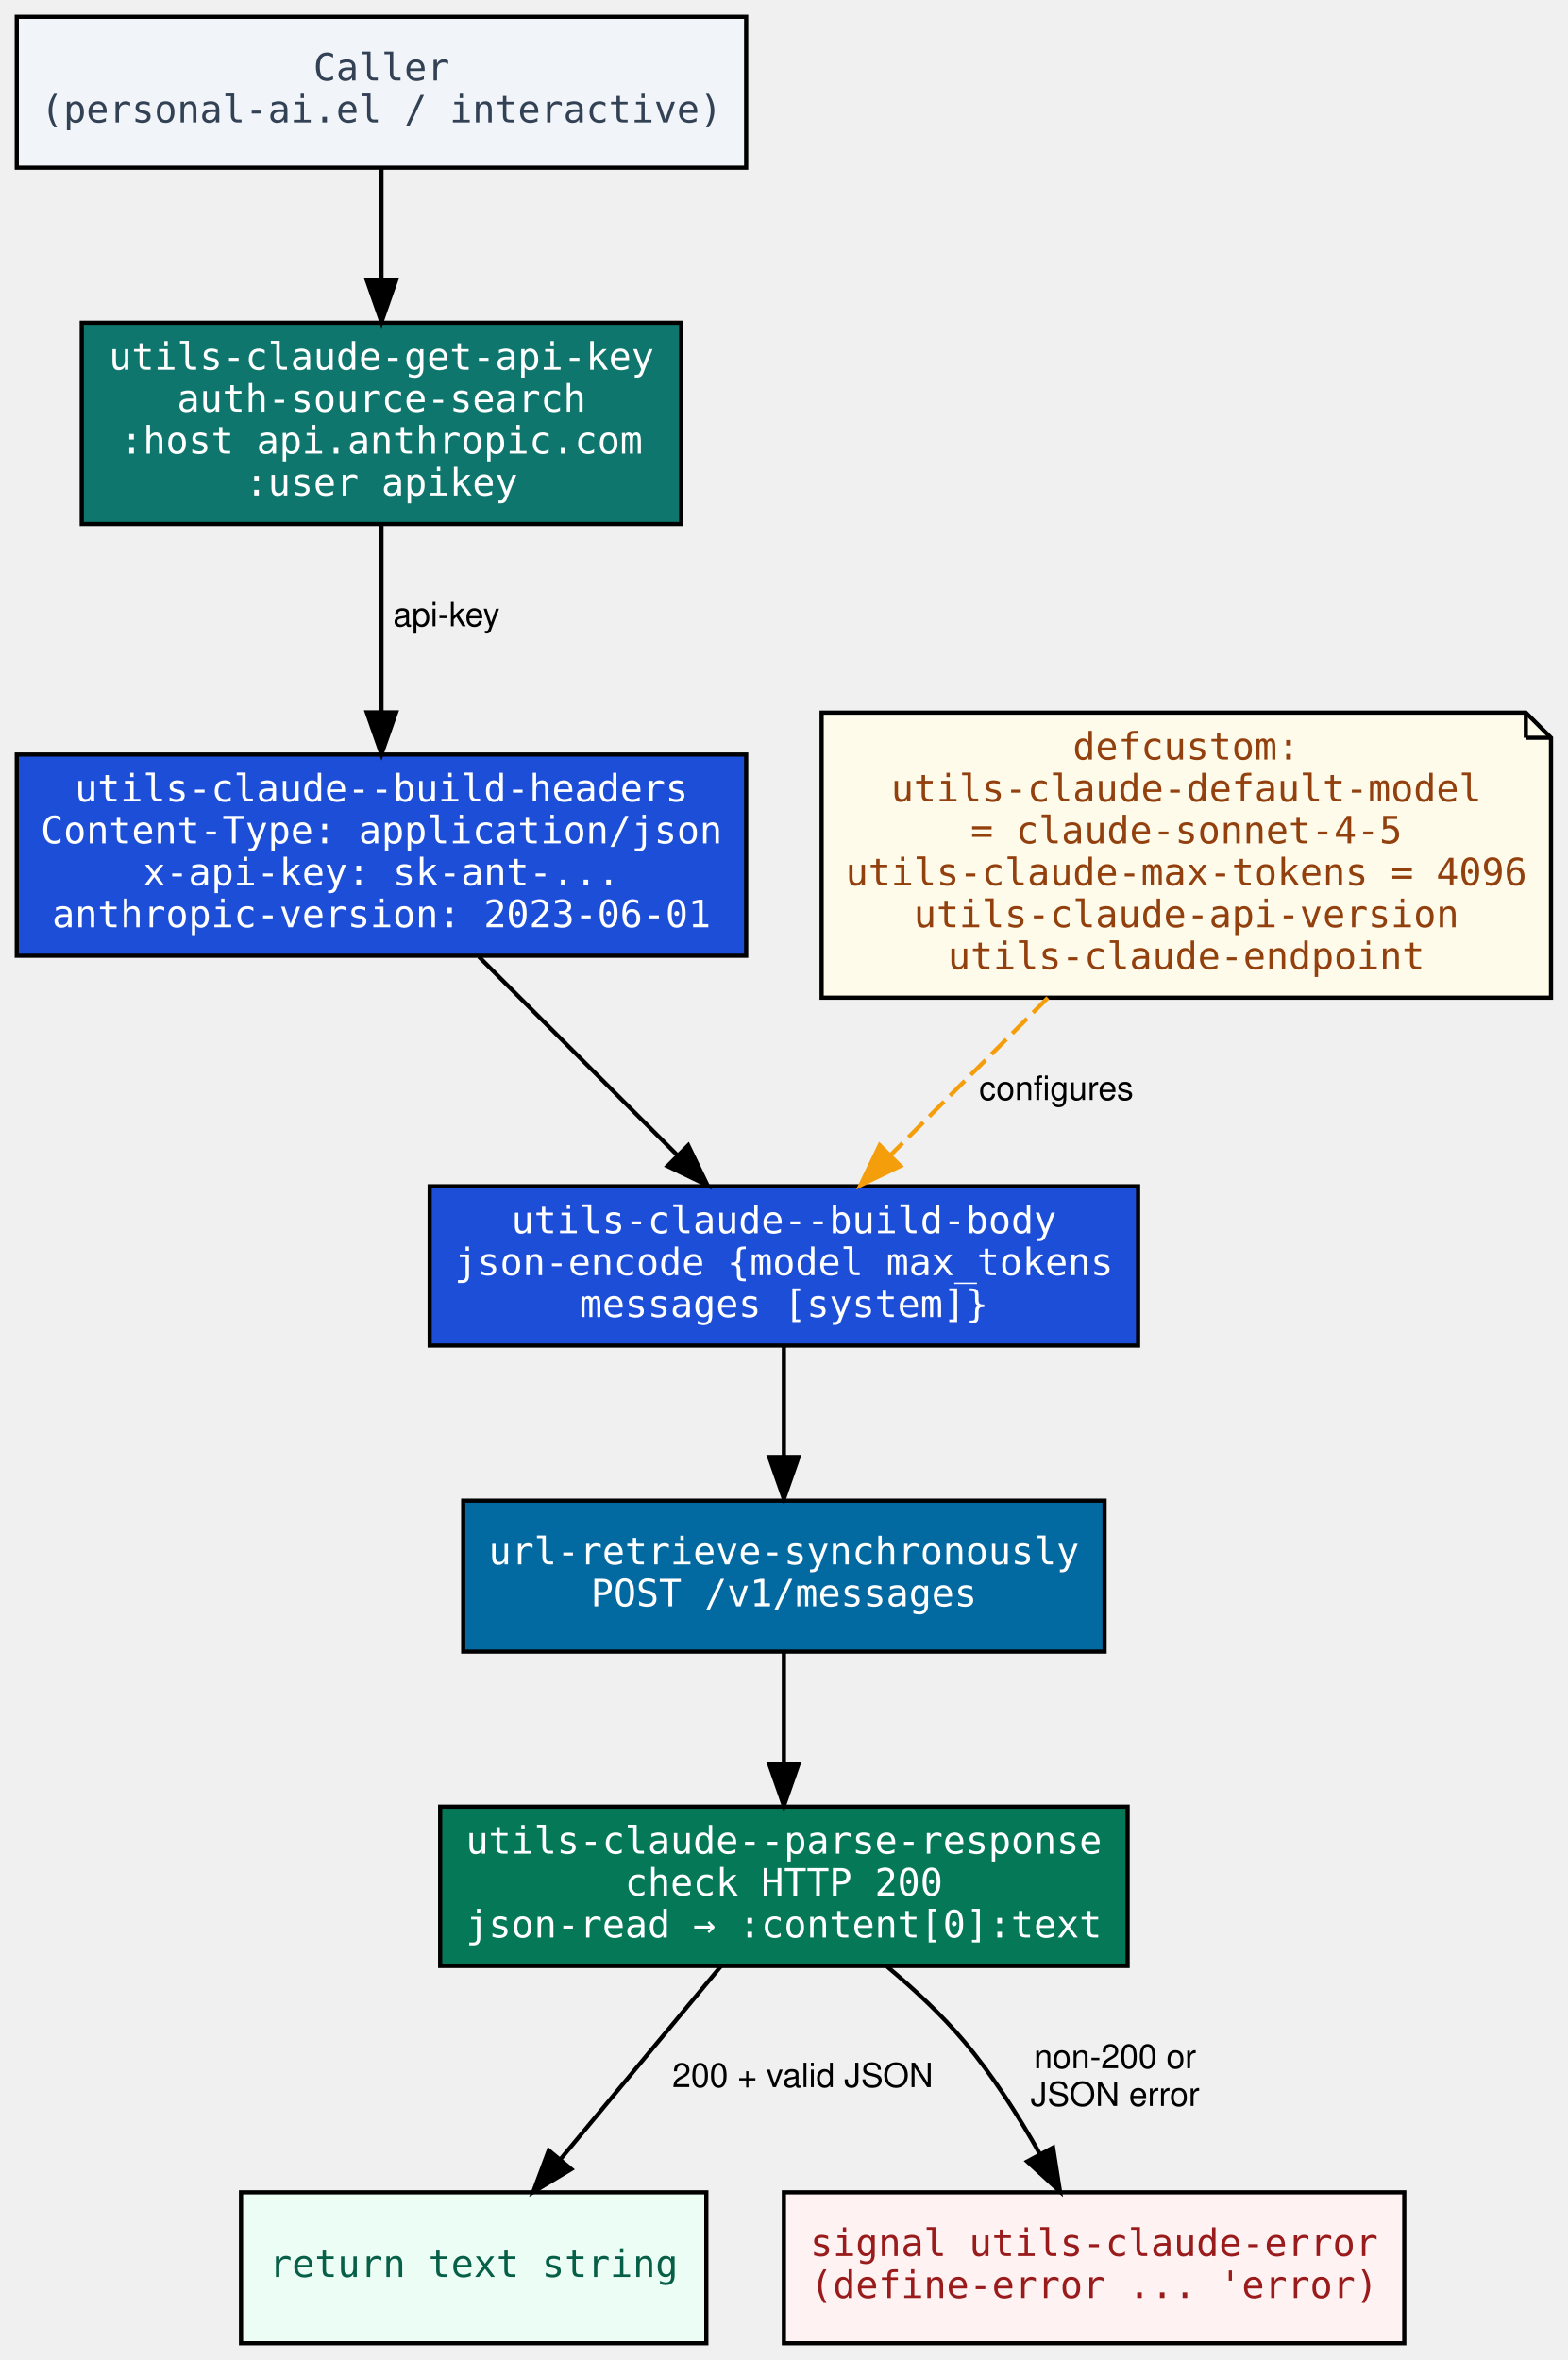
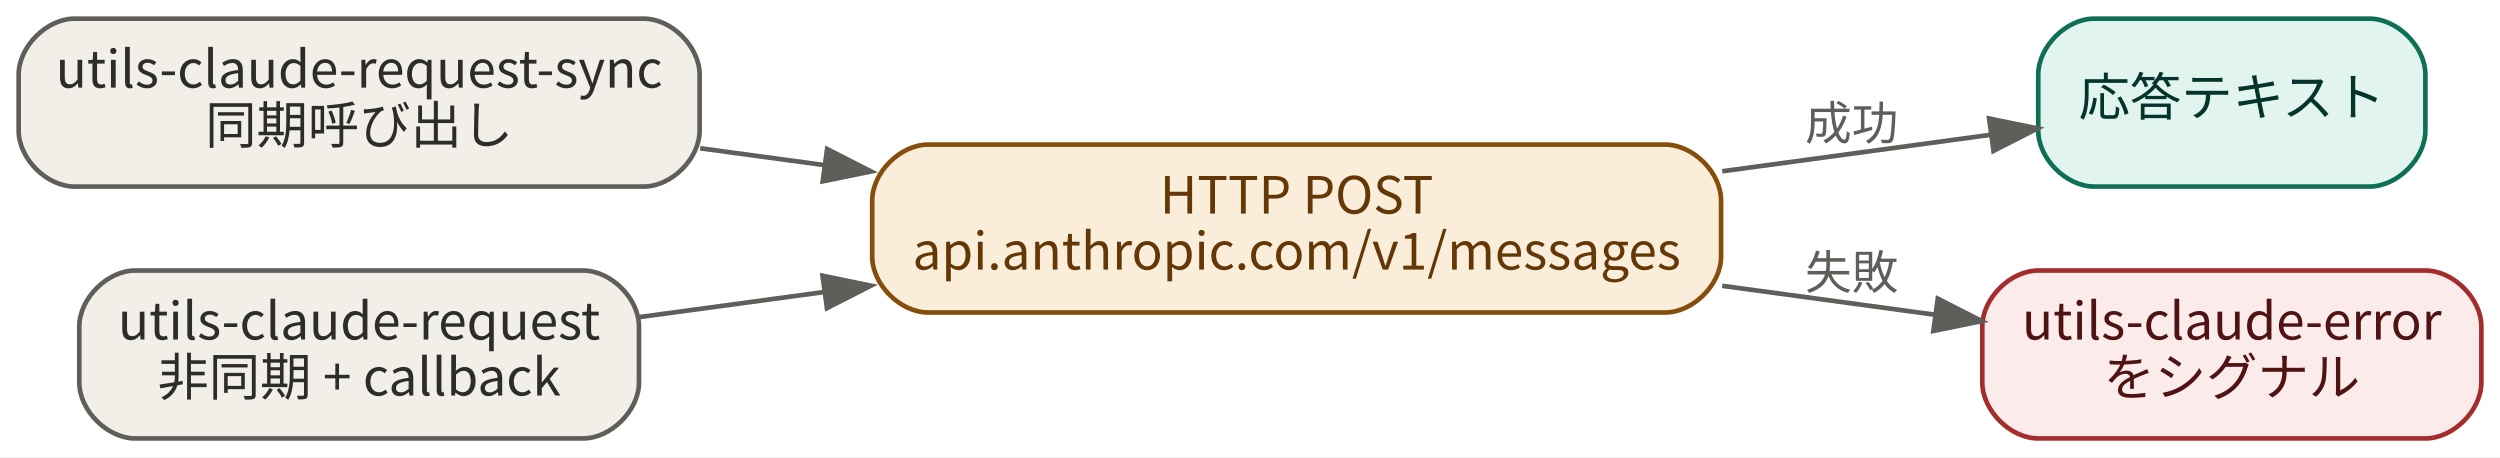
- <svg xmlns="http://www.w3.org/2000/svg" width="374pt" height="563pt" viewBox="0.00 0.00 374.00 563.00">
-   <g id="graph0" class="graph" transform="scale(1 1) rotate(0) translate(4 559)">
+ <svg xmlns="http://www.w3.org/2000/svg" width="536pt" height="98pt" viewBox="0.00 0.00 536.00 98.00">
+   <g id="graph0" class="graph" transform="scale(1 1) rotate(0) translate(4 94)">
+     <polygon fill="white" stroke="transparent" points="-4,4 -4,-94 532,-94 532,4 -4,4" />
    <g id="node1" class="node">
-       <polygon fill="#f1f5f9" stroke="black" points="174,-555 0,-555 0,-519 174,-519 174,-555" />
-       <text text-anchor="middle" x="87" y="-539.8" font-family="monospace" font-size="9.00" fill="#334155">Caller</text>
-       <text text-anchor="middle" x="87" y="-529.8" font-family="monospace" font-size="9.00" fill="#334155">(personal-ai.el / interactive)</text>
+       <path fill="#f1efe8" stroke="#5f5e5a" d="M134,-90C134,-90 12,-90 12,-90 6,-90 0,-84 0,-78 0,-78 0,-66 0,-66 0,-60 6,-54 12,-54 12,-54 134,-54 134,-54 140,-54 146,-60 146,-66 146,-66 146,-78 146,-78 146,-84 140,-90 134,-90" />
+       <text text-anchor="middle" x="73" y="-75.2" font-family="Noto Sans CJK JP" font-size="11.00" fill="#2c2c2a">utils-claude-request-sync</text>
+       <text text-anchor="middle" x="73" y="-63.2" font-family="Noto Sans CJK JP" font-size="11.00" fill="#2c2c2a">同期呼び出し</text>
+     </g>
+     <g id="node3" class="node">
+       <path fill="#faeeda" stroke="#854f0b" d="M353,-63C353,-63 195,-63 195,-63 189,-63 183,-57 183,-51 183,-51 183,-39 183,-39 183,-33 189,-27 195,-27 195,-27 353,-27 353,-27 359,-27 365,-33 365,-39 365,-39 365,-51 365,-51 365,-57 359,-63 353,-63" />
+       <text text-anchor="middle" x="274" y="-48.2" font-family="Noto Sans CJK JP" font-size="11.00" fill="#633806">HTTP POST</text>
+       <text text-anchor="middle" x="274" y="-36.2" font-family="Noto Sans CJK JP" font-size="11.00" fill="#633806">api.anthropic.com/v1/messages</text>
+     </g>
+     <g id="edge1" class="edge">
+       <path fill="none" stroke="#5f5e5a" d="M146.12,-62.21C154.77,-61.04 163.72,-59.83 172.67,-58.61" />
+       <polygon fill="#5f5e5a" stroke="#5f5e5a" points="173.33,-62.05 182.77,-57.24 172.39,-55.12 173.33,-62.05" />
    </g>
    <g id="node2" class="node">
-       <polygon fill="#0f766e" stroke="black" points="158.5,-482 15.5,-482 15.5,-434 158.5,-434 158.5,-482" />
-       <text text-anchor="middle" x="87" y="-470.8" font-family="monospace" font-size="9.00" fill="white">utils-claude-get-api-key</text>
-       <text text-anchor="middle" x="87" y="-460.8" font-family="monospace" font-size="9.00" fill="white">auth-source-search</text>
-       <text text-anchor="middle" x="87" y="-450.8" font-family="monospace" font-size="9.00" fill="white">:host api.anthropic.com</text>
-       <text text-anchor="middle" x="87" y="-440.8" font-family="monospace" font-size="9.00" fill="white">:user apikey</text>
-     </g>
-     <g id="edge1" class="edge">
-       <path fill="none" stroke="black" d="M87,-518.91C87,-511.06 87,-501.46 87,-492.27" />
-       <polygon fill="black" stroke="black" points="90.5,-492.17 87,-482.17 83.5,-492.17 90.5,-492.17" />
-     </g>
-     <g id="node3" class="node">
-       <polygon fill="#1d4ed8" stroke="black" points="174,-379 0,-379 0,-331 174,-331 174,-379" />
-       <text text-anchor="middle" x="87" y="-367.8" font-family="monospace" font-size="9.00" fill="white">utils-claude--build-headers</text>
-       <text text-anchor="middle" x="87" y="-357.8" font-family="monospace" font-size="9.00" fill="white">Content-Type: application/json</text>
-       <text text-anchor="middle" x="87" y="-347.8" font-family="monospace" font-size="9.00" fill="white">x-api-key: sk-ant-...</text>
-       <text text-anchor="middle" x="87" y="-337.8" font-family="monospace" font-size="9.00" fill="white">anthropic-version: 2023-06-01</text>
+       <path fill="#f1efe8" stroke="#5f5e5a" d="M121,-36C121,-36 25,-36 25,-36 19,-36 13,-30 13,-24 13,-24 13,-12 13,-12 13,-6 19,0 25,0 25,0 121,0 121,0 127,0 133,-6 133,-12 133,-12 133,-24 133,-24 133,-30 127,-36 121,-36" />
+       <text text-anchor="middle" x="73" y="-21.2" font-family="Noto Sans CJK JP" font-size="11.00" fill="#2c2c2a">utils-claude-request</text>
+       <text text-anchor="middle" x="73" y="-9.2" font-family="Noto Sans CJK JP" font-size="11.00" fill="#2c2c2a">非同期 + callback</text>
    </g>
    <g id="edge2" class="edge">
-       <path fill="none" stroke="black" d="M87,-433.83C87,-420.61 87,-403.82 87,-389.22" />
-       <polygon fill="black" stroke="black" points="90.5,-389.06 87,-379.06 83.5,-389.06 90.5,-389.06" />
-       <text text-anchor="middle" x="102.5" y="-409.6" font-family="Helvetica,sans-Serif" font-size="8.00">api-key</text>
+       <path fill="none" stroke="#5f5e5a" d="M133.17,-26.03C145.58,-27.71 159.01,-29.53 172.46,-31.36" />
+       <polygon fill="#5f5e5a" stroke="#5f5e5a" points="172.35,-34.88 182.73,-32.75 173.3,-27.94 172.35,-34.88" />
    </g>
    <g id="node4" class="node">
-       <polygon fill="#1d4ed8" stroke="black" points="267.5,-276 98.5,-276 98.5,-238 267.5,-238 267.5,-276" />
-       <text text-anchor="middle" x="183" y="-264.8" font-family="monospace" font-size="9.00" fill="white">utils-claude--build-body</text>
-       <text text-anchor="middle" x="183" y="-254.8" font-family="monospace" font-size="9.00" fill="white">json-encode {model max_tokens</text>
-       <text text-anchor="middle" x="183" y="-244.8" font-family="monospace" font-size="9.00" fill="white">messages [system]}</text>
+       <path fill="#e1f5ee" stroke="#0f6e56" d="M504,-90C504,-90 445,-90 445,-90 439,-90 433,-84 433,-78 433,-78 433,-66 433,-66 433,-60 439,-54 445,-54 445,-54 504,-54 504,-54 510,-54 516,-60 516,-66 516,-66 516,-78 516,-78 516,-84 510,-90 504,-90" />
+       <text text-anchor="middle" x="474.5" y="-69.2" font-family="Noto Sans CJK JP" font-size="11.00" fill="#04342c">応答テキスト</text>
    </g>
    <g id="edge3" class="edge">
-       <path fill="none" stroke="black" d="M110.24,-330.76C124.51,-316.49 142.8,-298.2 157.47,-283.53" />
-       <polygon fill="black" stroke="black" points="160.18,-285.77 164.78,-276.22 155.23,-280.82 160.18,-285.77" />
+       <path fill="none" stroke="#5f5e5a" d="M365.25,-57.28C385.02,-59.97 405.28,-62.72 422.84,-65.11" />
+       <polygon fill="#5f5e5a" stroke="#5f5e5a" points="422.47,-68.59 432.85,-66.47 423.41,-61.65 422.47,-68.59" />
+       <text text-anchor="middle" x="393" y="-64" font-family="Noto Sans CJK JP" font-size="10.00" fill="#5f5e5a">成功</text>
    </g>
    <g id="node5" class="node">
-       <polygon fill="#0369a1" stroke="black" points="259.5,-201 106.5,-201 106.5,-165 259.5,-165 259.5,-201" />
-       <text text-anchor="middle" x="183" y="-185.8" font-family="monospace" font-size="9.00" fill="white">url-retrieve-synchronously</text>
-       <text text-anchor="middle" x="183" y="-175.8" font-family="monospace" font-size="9.00" fill="white">POST /v1/messages</text>
+       <path fill="#fcebeb" stroke="#a32d2d" d="M516,-36C516,-36 433,-36 433,-36 427,-36 421,-30 421,-24 421,-24 421,-12 421,-12 421,-6 427,0 433,0 433,0 516,0 516,0 522,0 528,-6 528,-12 528,-12 528,-24 528,-24 528,-30 522,-36 516,-36" />
+       <text text-anchor="middle" x="474.5" y="-21.2" font-family="Noto Sans CJK JP" font-size="11.00" fill="#501313">utils-claude-error</text>
+       <text text-anchor="middle" x="474.5" y="-9.2" font-family="Noto Sans CJK JP" font-size="11.00" fill="#501313">をシグナル</text>
    </g>
    <g id="edge4" class="edge">
-       <path fill="none" stroke="black" d="M183,-237.83C183,-229.89 183,-220.41 183,-211.63" />
-       <polygon fill="black" stroke="black" points="186.5,-211.42 183,-201.42 179.5,-211.42 186.5,-211.42" />
-     </g>
-     <g id="node6" class="node">
-       <polygon fill="#047857" stroke="black" points="265,-128 101,-128 101,-90 265,-90 265,-128" />
-       <text text-anchor="middle" x="183" y="-116.8" font-family="monospace" font-size="9.00" fill="white">utils-claude--parse-response</text>
-       <text text-anchor="middle" x="183" y="-106.8" font-family="monospace" font-size="9.00" fill="white">check HTTP 200</text>
-       <text text-anchor="middle" x="183" y="-96.8" font-family="monospace" font-size="9.00" fill="white">json-read → :content[0]:text</text>
-     </g>
-     <g id="edge5" class="edge">
-       <path fill="none" stroke="black" d="M183,-164.94C183,-156.99 183,-147.31 183,-138.31" />
-       <polygon fill="black" stroke="black" points="186.5,-138.2 183,-128.2 179.5,-138.2 186.5,-138.2" />
-     </g>
-     <g id="node7" class="node">
-       <polygon fill="#ecfdf5" stroke="black" points="164.5,-36 53.5,-36 53.5,0 164.5,0 164.5,-36" />
-       <text text-anchor="middle" x="109" y="-15.8" font-family="monospace" font-size="9.00" fill="#065f46">return text string</text>
-     </g>
-     <g id="edge6" class="edge">
-       <path fill="none" stroke="black" d="M168.02,-89.99C156.98,-76.7 141.81,-58.47 129.62,-43.8" />
-       <polygon fill="black" stroke="black" points="132.28,-41.53 123.2,-36.08 126.9,-46 132.28,-41.53" />
-       <text text-anchor="middle" x="187.5" y="-61.1" font-family="Helvetica,sans-Serif" font-size="8.00">200 + valid JSON</text>
-     </g>
-     <g id="node8" class="node">
-       <polygon fill="#fef2f2" stroke="black" points="331,-36 183,-36 183,0 331,0 331,-36" />
-       <text text-anchor="middle" x="257" y="-20.8" font-family="monospace" font-size="9.00" fill="#991b1b">signal utils-claude-error</text>
-       <text text-anchor="middle" x="257" y="-10.8" font-family="monospace" font-size="9.00" fill="#991b1b">(define-error ... 'error)</text>
-     </g>
-     <g id="edge7" class="edge">
-       <path fill="none" stroke="black" d="M207.55,-89.92C213.97,-84.56 220.6,-78.4 226,-72 232.84,-63.9 239.05,-54.1 244.08,-45.13" />
-       <polygon fill="black" stroke="black" points="247.22,-46.67 248.87,-36.2 241.06,-43.36 247.22,-46.67" />
-       <text text-anchor="middle" x="262" y="-65.6" font-family="Helvetica,sans-Serif" font-size="8.00">non-200 or</text>
-       <text text-anchor="middle" x="262" y="-56.6" font-family="Helvetica,sans-Serif" font-size="8.00">JSON error</text>
-     </g>
-     <g id="node9" class="node">
-       <polygon fill="#fffbeb" stroke="black" points="360,-389 192,-389 192,-321 366,-321 366,-383 360,-389" />
-       <polyline fill="none" stroke="black" points="360,-389 360,-383 " />
-       <polyline fill="none" stroke="black" points="366,-383 360,-383 " />
-       <text text-anchor="middle" x="279" y="-377.8" font-family="monospace" font-size="9.00" fill="#92400e">defcustom:</text>
-       <text text-anchor="middle" x="279" y="-367.8" font-family="monospace" font-size="9.00" fill="#92400e">utils-claude-default-model</text>
-       <text text-anchor="middle" x="279" y="-357.8" font-family="monospace" font-size="9.00" fill="#92400e">= claude-sonnet-4-5</text>
-       <text text-anchor="middle" x="279" y="-347.8" font-family="monospace" font-size="9.00" fill="#92400e">utils-claude-max-tokens = 4096</text>
-       <text text-anchor="middle" x="279" y="-337.8" font-family="monospace" font-size="9.00" fill="#92400e">utils-claude-api-version</text>
-       <text text-anchor="middle" x="279" y="-327.8" font-family="monospace" font-size="9.00" fill="#92400e">utils-claude-endpoint</text>
-     </g>
-     <g id="edge8" class="edge">
-       <path fill="none" stroke="#f59e0b" stroke-dasharray="5,2" d="M245.96,-320.96C233.68,-308.68 219.95,-294.95 208.45,-283.45" />
-       <polygon fill="#f59e0b" stroke="#f59e0b" points="210.8,-280.85 201.26,-276.26 205.85,-285.8 210.8,-280.85" />
-       <text text-anchor="middle" x="248" y="-296.6" font-family="Helvetica,sans-Serif" font-size="8.00">configures</text>
+       <path fill="none" stroke="#5f5e5a" d="M365.25,-32.72C380.58,-30.64 396.19,-28.52 410.62,-26.55" />
+       <polygon fill="#5f5e5a" stroke="#5f5e5a" points="411.46,-29.97 420.89,-25.16 410.51,-23.04 411.46,-29.97" />
+       <text text-anchor="middle" x="393" y="-32" font-family="Noto Sans CJK JP" font-size="10.00" fill="#5f5e5a">失敗</text>
    </g>
  </g>
</svg>
